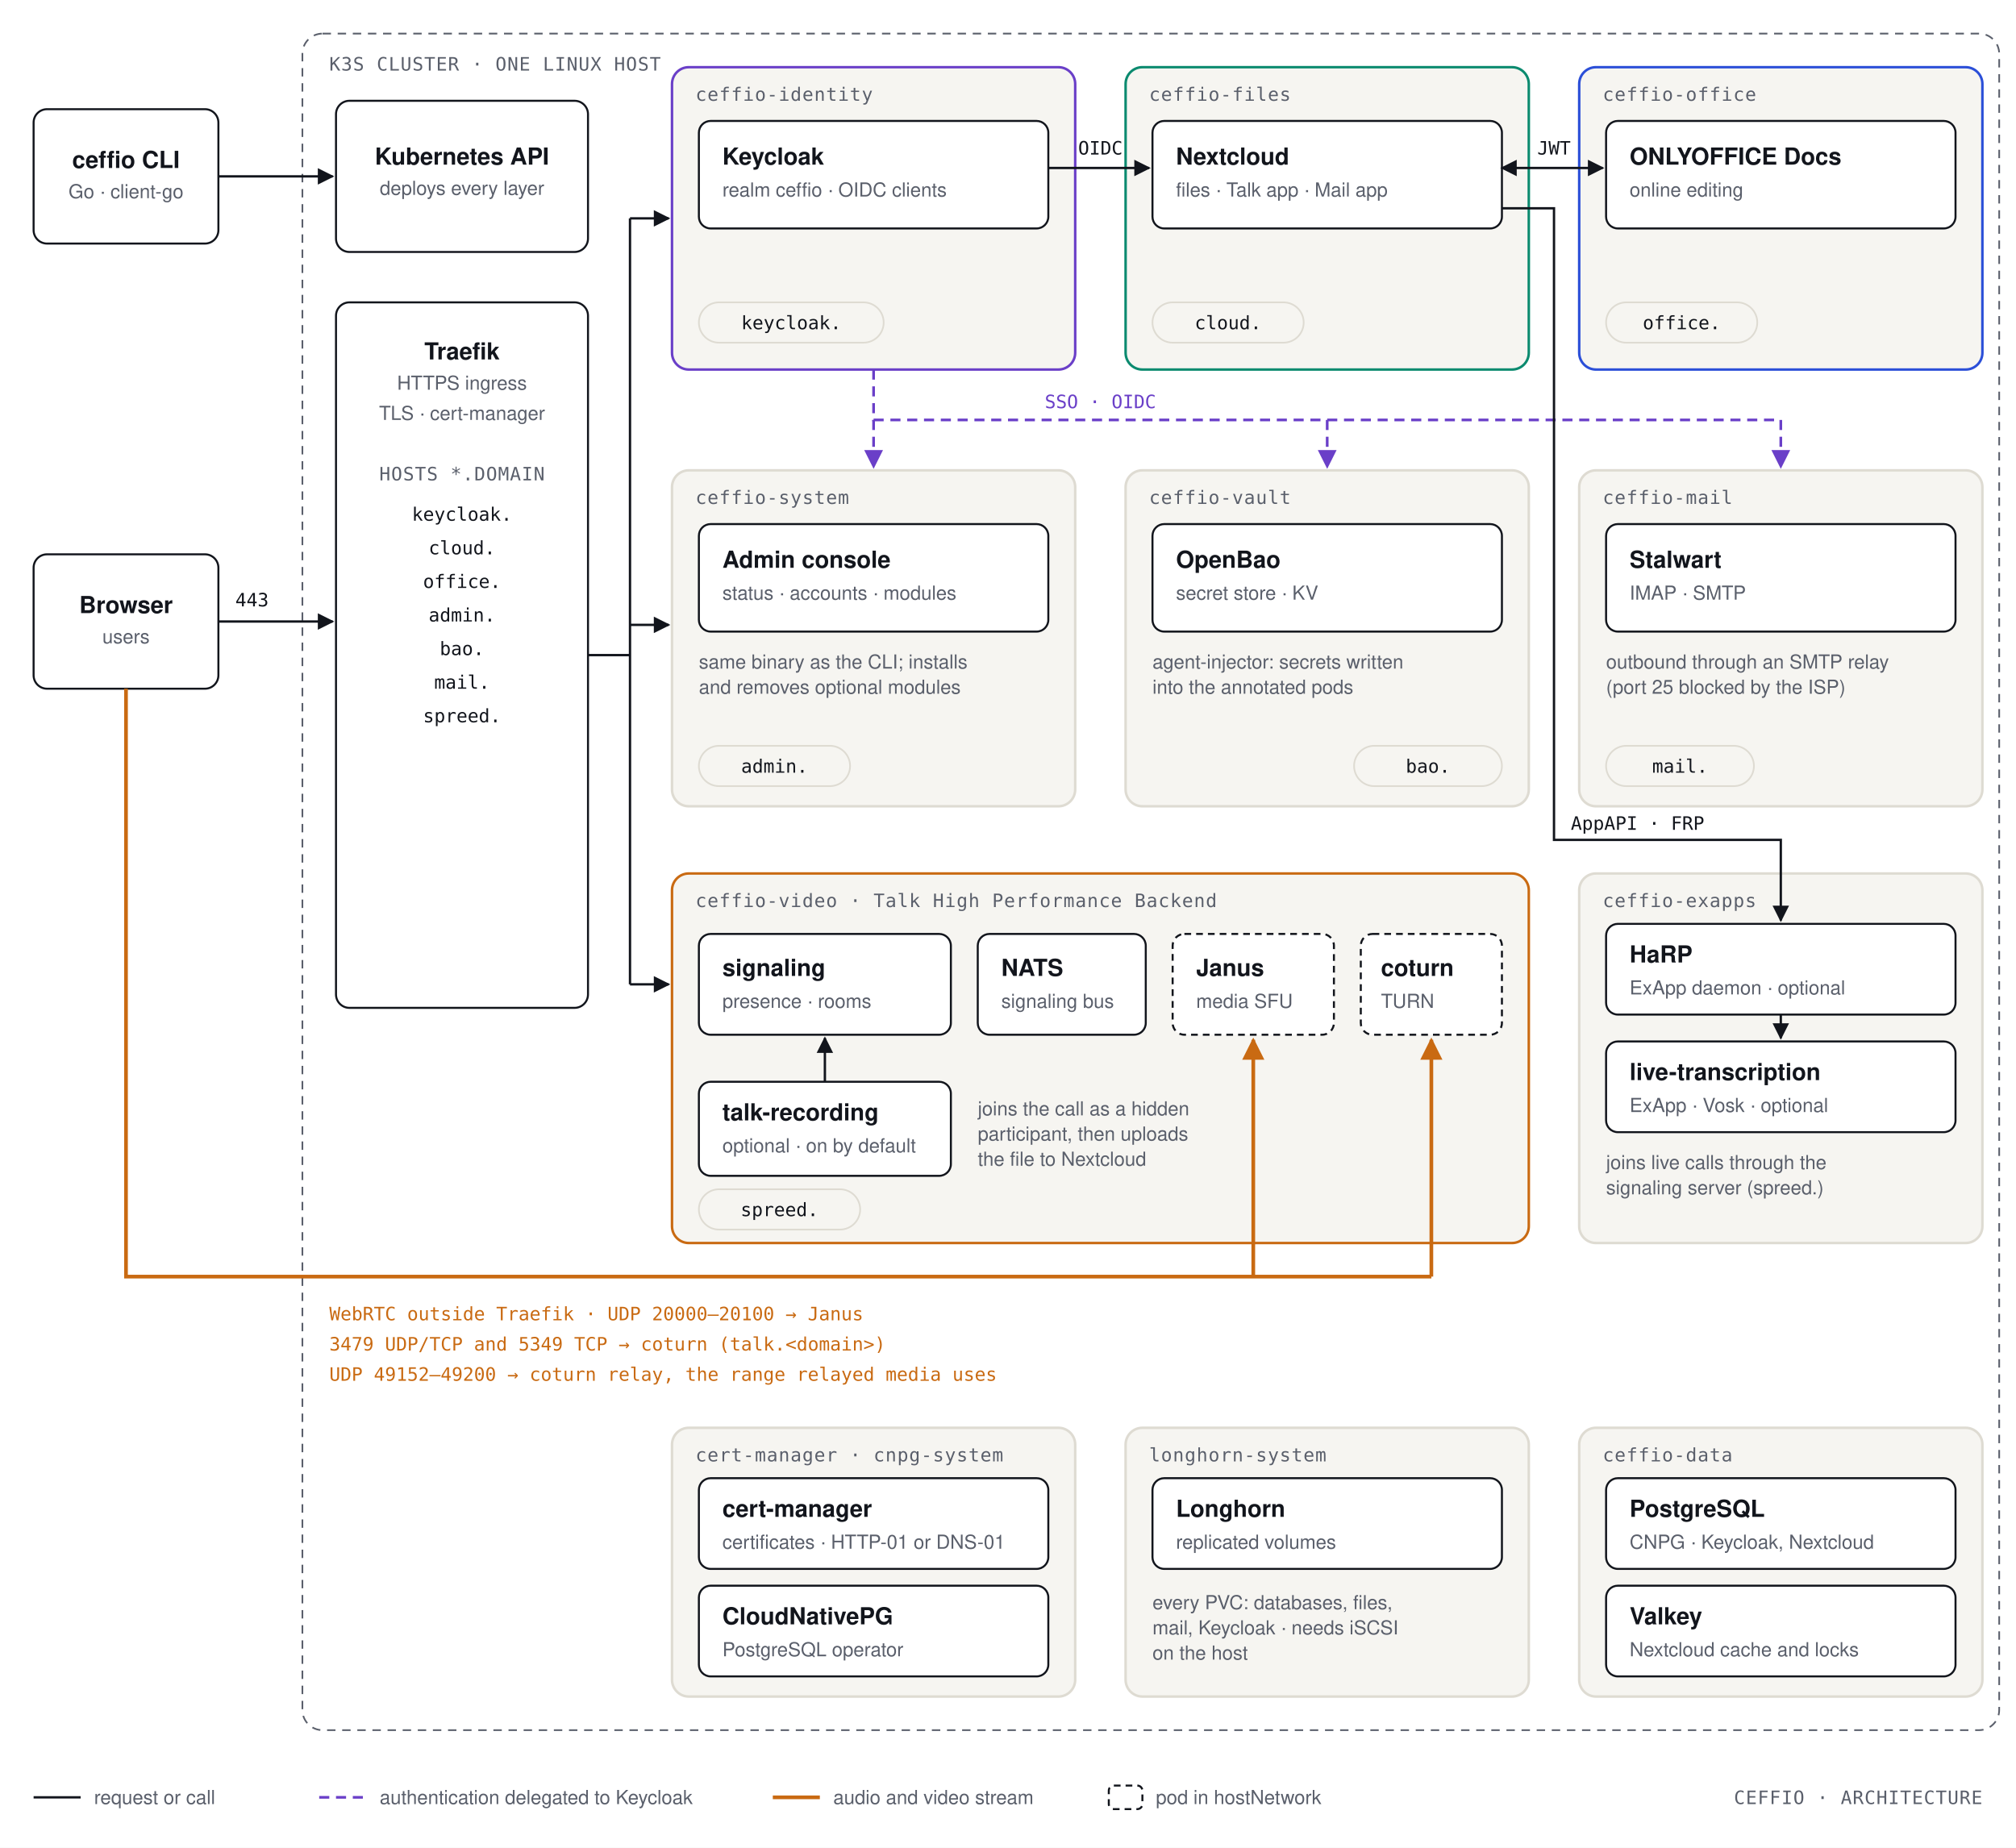
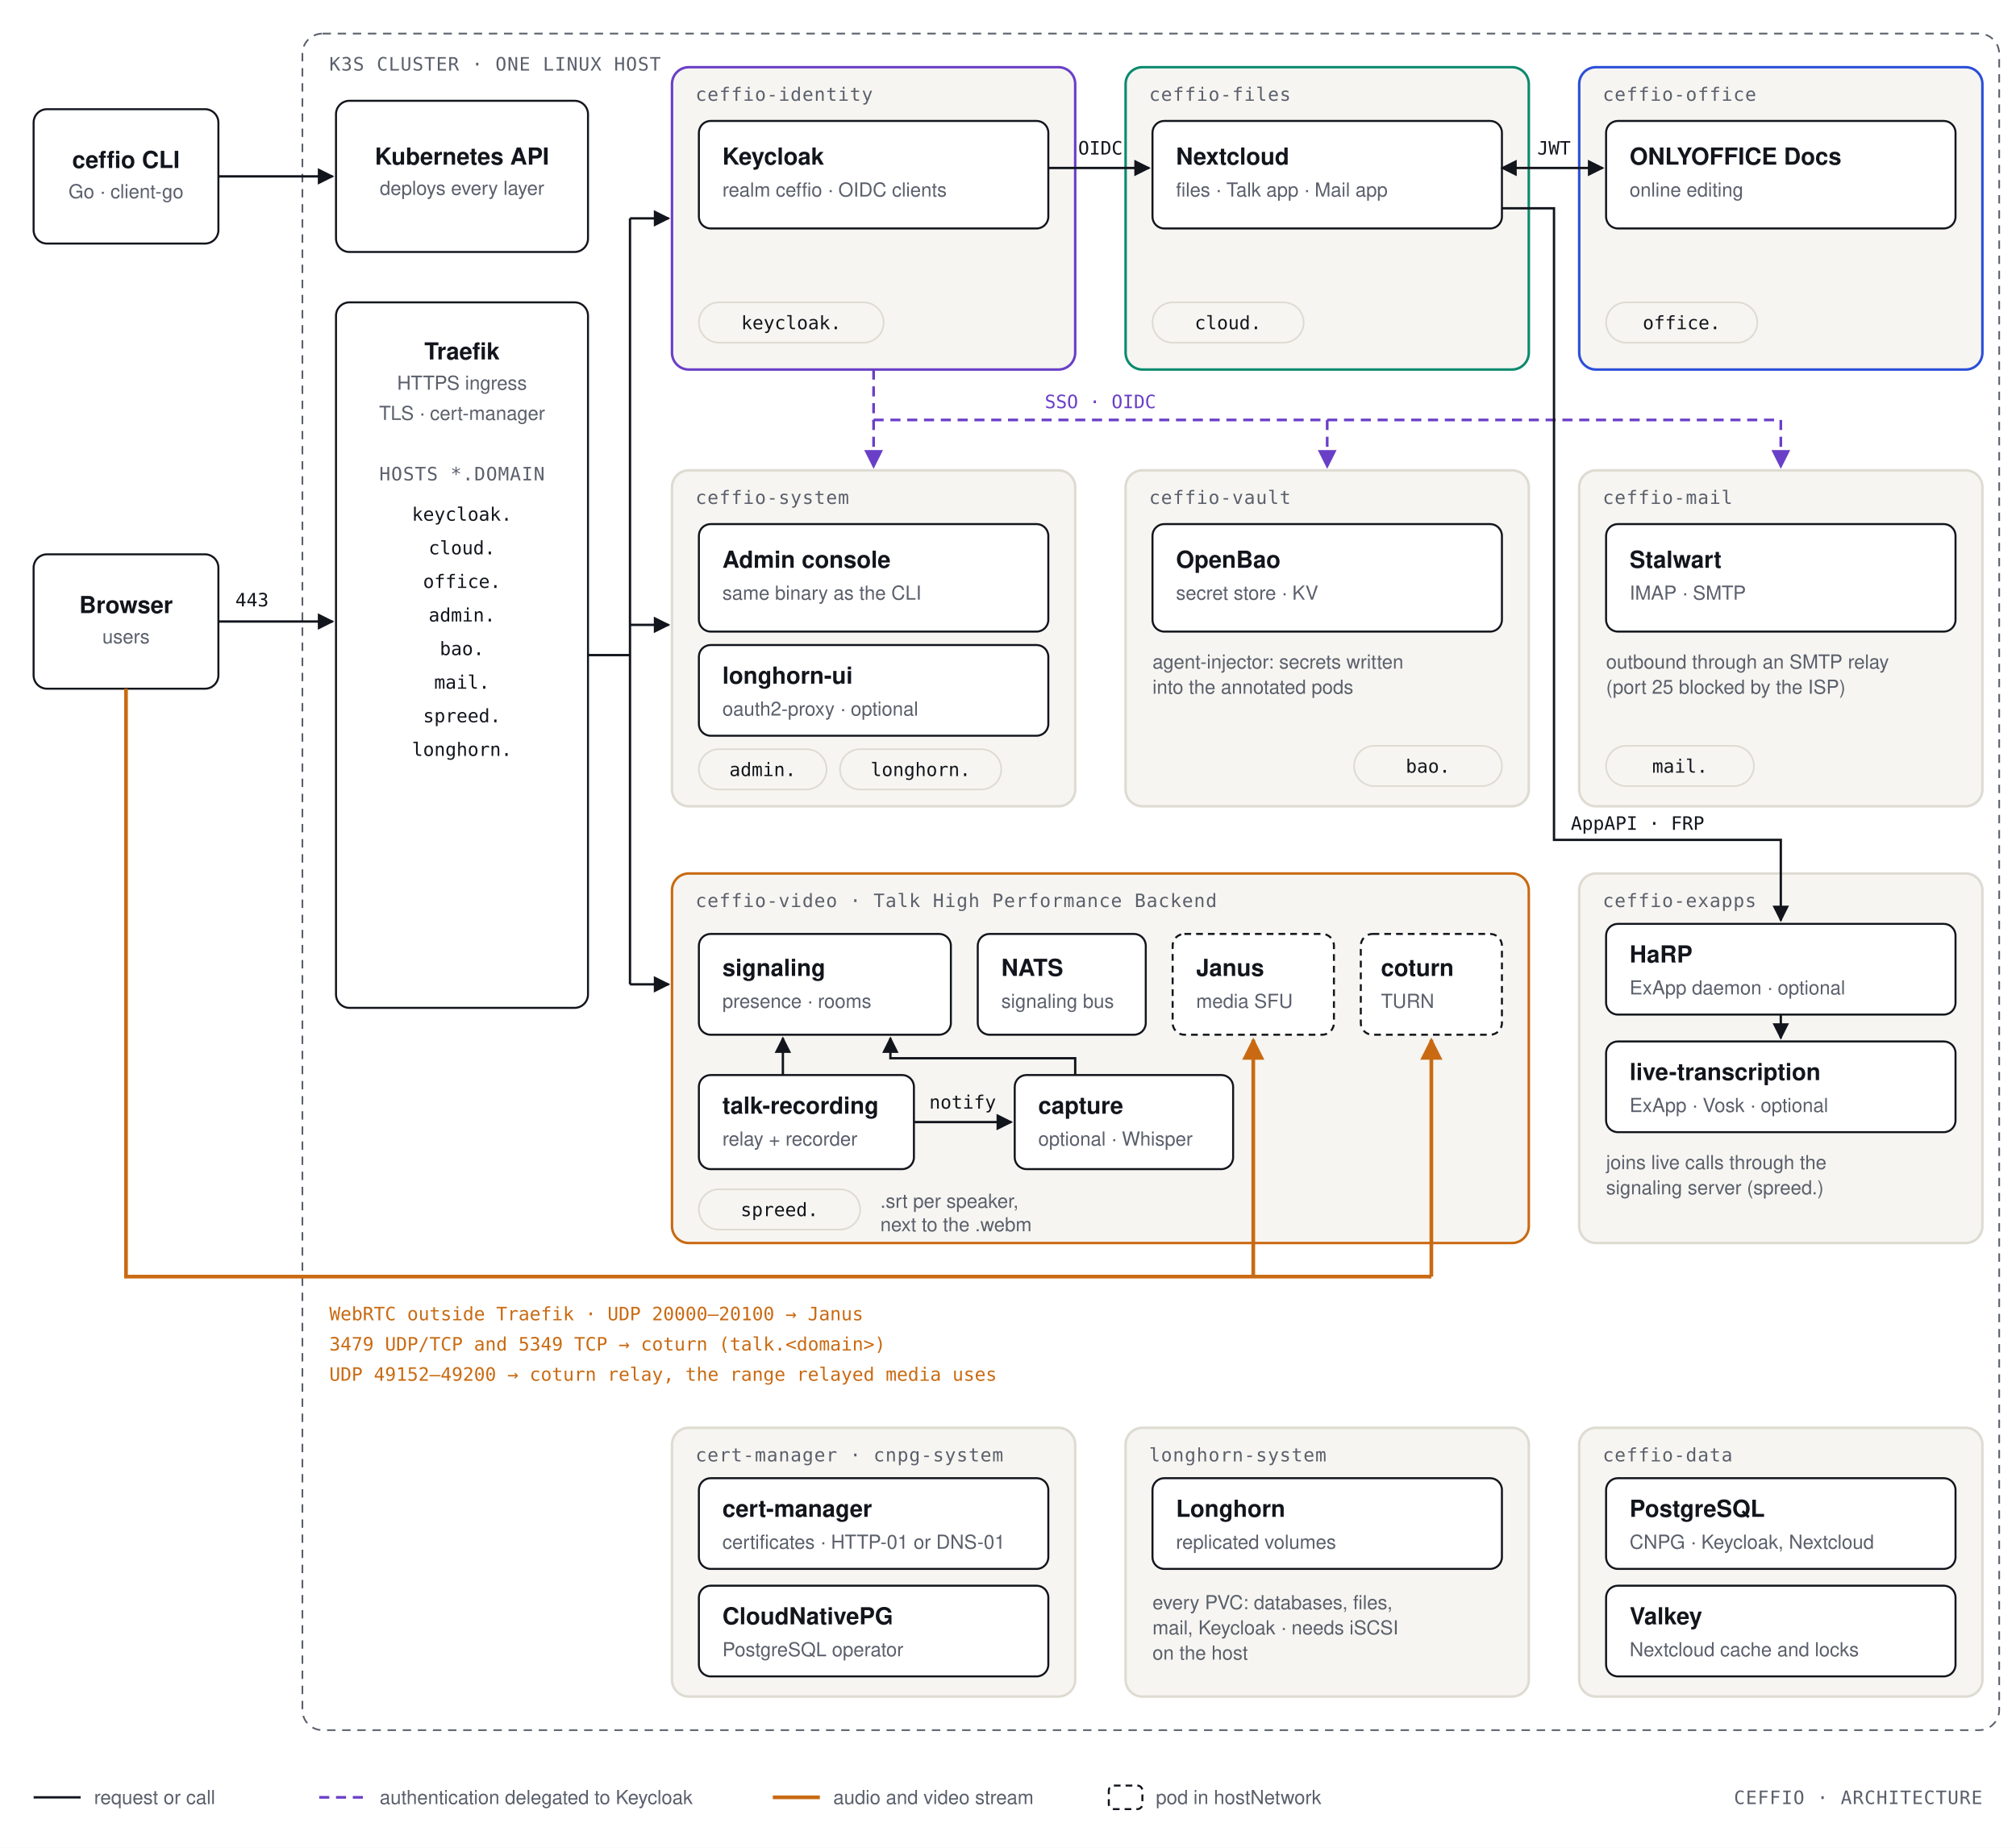
- <svg xmlns="http://www.w3.org/2000/svg" viewBox="0 0 1200 1100" width="1200" height="1100" role="img" aria-label="The browser reaches Traefik over HTTPS, which routes by host name to Keycloak, Nextcloud, ONLYOFFICE, the console, OpenBao, Stalwart and the Talk signaling server. Keycloak provides SSO OIDC to Nextcloud, the console, OpenBao and Stalwart. Nextcloud calls ONLYOFFICE with a JWT token, and drives its External Apps through HaRP, an optional module that lives with them in ceffio-exapps. The Talk recording server joins calls through the signaling server. WebRTC media goes directly from the browser to Janus and coturn, in hostNetwork, without passing through Traefik. cert-manager issues the certificates, CloudNativePG runs PostgreSQL, and Longhorn provides every persistent volume. The CLI and the admin console are the same binary and drive the K3s Kubernetes API.">
+ <svg xmlns="http://www.w3.org/2000/svg" viewBox="0 0 1200 1100" width="1200" height="1100" role="img" aria-label="The browser reaches Traefik over HTTPS, which routes by host name to Keycloak, Nextcloud, ONLYOFFICE, the console, OpenBao, Stalwart and the Talk signaling server. Keycloak provides SSO OIDC to Nextcloud, the console, OpenBao and Stalwart. Nextcloud calls ONLYOFFICE with a JWT token, and drives its External Apps through HaRP, an optional module that lives with them in ceffio-exapps. The Talk recording server joins calls through the signaling server; a relay in its pod forwards Talk's recording requests and notifies the optional capture service, which records one track per speaker, transcribes it and deposits subtitles next to the recording. The optional longhorn-ui module exposes the Longhorn interface behind Keycloak. WebRTC media goes directly from the browser to Janus and coturn, in hostNetwork, without passing through Traefik. cert-manager issues the certificates, CloudNativePG runs PostgreSQL, and Longhorn provides every persistent volume. The CLI and the admin console are the same binary and drive the K3s Kubernetes API.">
  <style>
.t-ns,.t-lbl,.t-host{font-family:'IBM Plex Mono',ui-monospace,SFMono-Regular,Menlo,Consolas,monospace;font-size:11px}
.t-ns{letter-spacing:.04em}
.t-name{font-family:Sora,'Segoe UI',Helvetica,Arial,sans-serif;font-size:14px;font-weight:600}
.t-sub{font-family:Sora,'Segoe UI',Helvetica,Arial,sans-serif;font-size:11.5px}
.paper{fill:#FFFFFF}
.frame{fill:none;stroke:#5A5F6B;stroke-width:1;stroke-dasharray:5 4}
.grp{fill:#F6F5F1;stroke:#DEDBD2;stroke-width:1.5}
.grp.id{stroke:#6A3FC8}.grp.files{stroke:#0B8A6F}.grp.docs{stroke:#2B4FD8}.grp.talk{stroke:#C96A12}
.node{fill:#FFFFFF;stroke:#12151C;stroke-width:1.2}
.node.host{stroke-dasharray:4 3}
.edge{fill:none;stroke:#12151C;stroke-width:1.4}
.edge.sso{stroke:#6A3FC8;stroke-dasharray:6 4;stroke-width:1.6}
.edge.media{stroke:#C96A12;stroke-width:2.2}
.t-ns{fill:#5A5F6B}.t-name{fill:#12151C}.t-sub{fill:#5A5F6B}
.t-lbl,.t-host{fill:#12151C}.t-lbl.sso{fill:#6A3FC8}.t-lbl.media{fill:#C96A12}
.pill{fill:#F6F5F1;stroke:#DEDBD2}
.ah{fill:#12151C}.ah-sso{fill:#6A3FC8}.ah-media{fill:#C96A12}
@media (prefers-color-scheme: dark){
.paper{fill:#1A1E26}
.frame{stroke:#9BA1AE}
.grp{fill:#11141A;stroke:#2C313B}
.grp.id{stroke:#A98BF0}.grp.files{stroke:#3FC3A2}.grp.docs{stroke:#7D98FF}.grp.talk{stroke:#F5A55A}
.node{fill:#1A1E26;stroke:#ECEAE4}
.edge{stroke:#ECEAE4}
.edge.sso{stroke:#A98BF0}
.edge.media{stroke:#F5A55A}
.t-ns{fill:#9BA1AE}.t-name{fill:#ECEAE4}.t-sub{fill:#9BA1AE}
.t-lbl,.t-host{fill:#ECEAE4}.t-lbl.sso{fill:#A98BF0}.t-lbl.media{fill:#F5A55A}
.pill{fill:#11141A;stroke:#2C313B}
.ah{fill:#ECEAE4}.ah-sso{fill:#A98BF0}.ah-media{fill:#F5A55A}}
</style>
  <rect class="paper" x="0" y="0" width="1200" height="1100" />
  <defs>
    <marker id="ah" viewBox="0 0 10 10" refX="9" refY="5" markerWidth="7" markerHeight="7" orient="auto-start-reverse">
      <path class="ah" d="M0 0 L10 5 L0 10 z" />
    </marker>
    <marker id="ahs" viewBox="0 0 10 10" refX="9" refY="5" markerWidth="7" markerHeight="7" orient="auto-start-reverse">
      <path class="ah-sso" d="M0 0 L10 5 L0 10 z" />
    </marker>
    <marker id="ahm" viewBox="0 0 10 10" refX="9" refY="5" markerWidth="6" markerHeight="6" orient="auto-start-reverse">
      <path class="ah-media" d="M0 0 L10 5 L0 10 z" />
    </marker>
  </defs>
  <rect class="frame" x="180" y="20" width="1010" height="1010" rx="12" />
  <text class="t-ns" x="196" y="42">K3S CLUSTER · ONE LINUX HOST</text>
  <rect class="node" x="20" y="65" width="110" height="80" rx="8" />
  <text class="t-name" x="75" y="100" text-anchor="middle">ceffio CLI</text>
  <text class="t-sub" x="75" y="118" text-anchor="middle">Go · client-go</text>
  <line class="edge" x1="130" y1="105" x2="198" y2="105" marker-end="url(#ah)" />
  <rect class="node" x="20" y="330" width="110" height="80" rx="8" />
  <text class="t-name" x="75" y="365" text-anchor="middle">Browser</text>
  <text class="t-sub" x="75" y="383" text-anchor="middle">users</text>
  <line class="edge" x1="130" y1="370" x2="198" y2="370" marker-end="url(#ah)" />
  <text class="t-lbl" x="150" y="361" text-anchor="middle">443</text>
  <rect class="node" x="200" y="60" width="150" height="90" rx="8" />
  <text class="t-name" x="275" y="98" text-anchor="middle">Kubernetes API</text>
  <text class="t-sub" x="275" y="116" text-anchor="middle">deploys every layer</text>
  <rect class="node" x="200" y="180" width="150" height="420" rx="8" />
  <text class="t-name" x="275" y="214" text-anchor="middle">Traefik</text>
  <text class="t-sub" x="275" y="232" text-anchor="middle">HTTPS ingress</text>
  <text class="t-sub" x="275" y="250" text-anchor="middle">TLS · cert-manager</text>
  <text class="t-ns" x="275" y="286" text-anchor="middle">HOSTS *.DOMAIN</text>
  <text class="t-host" x="275" y="310" text-anchor="middle">keycloak.</text>
  <text class="t-host" x="275" y="330" text-anchor="middle">cloud.</text>
  <text class="t-host" x="275" y="350" text-anchor="middle">office.</text>
  <text class="t-host" x="275" y="370" text-anchor="middle">admin.</text>
  <text class="t-host" x="275" y="390" text-anchor="middle">bao.</text>
  <text class="t-host" x="275" y="410" text-anchor="middle">mail.</text>
  <text class="t-host" x="275" y="430" text-anchor="middle">spreed.</text>
+   <text class="t-host" x="275" y="450" text-anchor="middle">longhorn.</text>
  <line class="edge" x1="350" y1="390" x2="375" y2="390" />
  <line class="edge" x1="375" y1="130" x2="375" y2="586" />
  <line class="edge" x1="375" y1="130" x2="398" y2="130" marker-end="url(#ah)" />
  <line class="edge" x1="375" y1="372" x2="398" y2="372" marker-end="url(#ah)" />
  <line class="edge" x1="375" y1="586" x2="398" y2="586" marker-end="url(#ah)" />
  <rect class="grp id" x="400" y="40" width="240" height="180" rx="10" />
  <text class="t-ns" x="414" y="60">ceffio-identity</text>
  <rect class="node" x="416" y="72" width="208" height="64" rx="7" />
  <text class="t-name" x="430" y="98">Keycloak</text>
  <text class="t-sub" x="430" y="117">realm ceffio · OIDC clients</text>
  <rect class="pill" x="416" y="180" width="110" height="24" rx="12" />
  <text class="t-host" x="471" y="196" text-anchor="middle">keycloak.</text>
  <rect class="grp files" x="670" y="40" width="240" height="180" rx="10" />
  <text class="t-ns" x="684" y="60">ceffio-files</text>
  <rect class="node" x="686" y="72" width="208" height="64" rx="7" />
  <text class="t-name" x="700" y="98">Nextcloud</text>
  <text class="t-sub" x="700" y="117">files · Talk app · Mail app</text>
  <rect class="pill" x="686" y="180" width="90" height="24" rx="12" />
  <text class="t-host" x="731" y="196" text-anchor="middle">cloud.</text>
  <rect class="grp docs" x="940" y="40" width="240" height="180" rx="10" />
  <text class="t-ns" x="954" y="60">ceffio-office</text>
  <rect class="node" x="956" y="72" width="208" height="64" rx="7" />
  <text class="t-name" x="970" y="98">ONLYOFFICE Docs</text>
  <text class="t-sub" x="970" y="117">online editing</text>
  <rect class="pill" x="956" y="180" width="90" height="24" rx="12" />
  <text class="t-host" x="1001" y="196" text-anchor="middle">office.</text>
  <line class="edge" x1="624" y1="100" x2="684" y2="100" marker-end="url(#ah)" />
  <text class="t-lbl" x="655" y="92" text-anchor="middle">OIDC</text>
  <line class="edge" x1="894" y1="100" x2="954" y2="100" marker-start="url(#ah)" marker-end="url(#ah)" />
  <text class="t-lbl" x="925" y="92" text-anchor="middle">JWT</text>
  <polyline class="edge sso" points="520,220 520,250 1060,250" />
  <line class="edge sso" x1="520" y1="250" x2="520" y2="278" marker-end="url(#ahs)" />
  <line class="edge sso" x1="790" y1="250" x2="790" y2="278" marker-end="url(#ahs)" />
  <line class="edge sso" x1="1060" y1="250" x2="1060" y2="278" marker-end="url(#ahs)" />
  <text class="t-lbl sso" x="655" y="243" text-anchor="middle">SSO · OIDC</text>
  <rect class="grp" x="400" y="280" width="240" height="200" rx="10" />
  <text class="t-ns" x="414" y="300">ceffio-system</text>
  <rect class="node" x="416" y="312" width="208" height="64" rx="7" />
  <text class="t-name" x="430" y="338">Admin console</text>
-   <text class="t-sub" x="430" y="357">status · accounts · modules</text>
-   <text class="t-sub" x="416" y="398">same binary as the CLI; installs</text>
-   <text class="t-sub" x="416" y="413">and removes optional modules</text>
-   <rect class="pill" x="416" y="444" width="90" height="24" rx="12" />
-   <text class="t-host" x="461" y="460" text-anchor="middle">admin.</text>
+   <text class="t-sub" x="430" y="357">same binary as the CLI</text>
+   <rect class="node" x="416" y="384" width="208" height="54" rx="7" />
+   <text class="t-name" x="430" y="407">longhorn-ui</text>
+   <text class="t-sub" x="430" y="426">oauth2-proxy · optional</text>
+   <rect class="pill" x="416" y="446" width="76" height="24" rx="12" />
+   <text class="t-host" x="454" y="462" text-anchor="middle">admin.</text>
+   <rect class="pill" x="500" y="446" width="96" height="24" rx="12" />
+   <text class="t-host" x="548" y="462" text-anchor="middle">longhorn.</text>
  <rect class="grp" x="670" y="280" width="240" height="200" rx="10" />
  <text class="t-ns" x="684" y="300">ceffio-vault</text>
  <rect class="node" x="686" y="312" width="208" height="64" rx="7" />
  <text class="t-name" x="700" y="338">OpenBao</text>
  <text class="t-sub" x="700" y="357">secret store · KV</text>
  <text class="t-sub" x="686" y="398">agent-injector: secrets written</text>
  <text class="t-sub" x="686" y="413">into the annotated pods</text>
  <rect class="pill" x="806" y="444" width="88" height="24" rx="12" />
  <text class="t-host" x="850" y="460" text-anchor="middle">bao.</text>
  <rect class="grp" x="940" y="280" width="240" height="200" rx="10" />
  <text class="t-ns" x="954" y="300">ceffio-mail</text>
  <rect class="node" x="956" y="312" width="208" height="64" rx="7" />
  <text class="t-name" x="970" y="338">Stalwart</text>
  <text class="t-sub" x="970" y="357">IMAP · SMTP</text>
  <text class="t-sub" x="956" y="398">outbound through an SMTP relay</text>
  <text class="t-sub" x="956" y="413">(port 25 blocked by the ISP)</text>
  <rect class="pill" x="956" y="444" width="88" height="24" rx="12" />
  <text class="t-host" x="1000" y="460" text-anchor="middle">mail.</text>
  <rect class="grp talk" x="400" y="520" width="510" height="220" rx="10" />
  <text class="t-ns" x="414" y="540">ceffio-video · Talk High Performance Backend</text>
  <rect class="node" x="416" y="556" width="150" height="60" rx="7" />
  <text class="t-name" x="430" y="581">signaling</text>
  <text class="t-sub" x="430" y="600">presence · rooms</text>
  <rect class="node" x="582" y="556" width="100" height="60" rx="7" />
  <text class="t-name" x="596" y="581">NATS</text>
  <text class="t-sub" x="596" y="600">signaling bus</text>
  <rect class="node host" x="698" y="556" width="96" height="60" rx="7" />
  <text class="t-name" x="712" y="581">Janus</text>
  <text class="t-sub" x="712" y="600">media SFU</text>
  <rect class="node host" x="810" y="556" width="84" height="60" rx="7" />
  <text class="t-name" x="822" y="581">coturn</text>
  <text class="t-sub" x="822" y="600">TURN</text>
-   <rect class="node" x="416" y="644" width="150" height="56" rx="7" />
-   <text class="t-name" x="430" y="667">talk-recording</text>
-   <text class="t-sub" x="430" y="686">optional · on by default</text>
-   <line class="edge" x1="491" y1="644" x2="491" y2="618" marker-end="url(#ah)" />
-   <text class="t-sub" x="582" y="664">joins the call as a hidden</text>
-   <text class="t-sub" x="582" y="679">participant, then uploads</text>
-   <text class="t-sub" x="582" y="694">the file to Nextcloud</text>
+   <rect class="node" x="416" y="640" width="128" height="56" rx="7" />
+   <text class="t-name" x="430" y="663">talk-recording</text>
+   <text class="t-sub" x="430" y="682">relay + recorder</text>
+   <line class="edge" x1="466" y1="640" x2="466" y2="618" marker-end="url(#ah)" />
+   <line class="edge" x1="544" y1="668" x2="602" y2="668" marker-end="url(#ah)" />
+   <text class="t-lbl" x="573" y="660" text-anchor="middle">notify</text>
+   <rect class="node" x="604" y="640" width="130" height="56" rx="7" />
+   <text class="t-name" x="618" y="663">capture</text>
+   <text class="t-sub" x="618" y="682">optional · Whisper</text>
+   <polyline class="edge" points="640,640 640,630 530,630 530,618" marker-end="url(#ah)" />
  <rect class="pill" x="416" y="708" width="96" height="24" rx="12" />
  <text class="t-host" x="464" y="724" text-anchor="middle">spreed.</text>
+   <text class="t-sub" x="524" y="719">.srt per speaker,</text>
+   <text class="t-sub" x="524" y="733">next to the .webm</text>
  <rect class="grp" x="940" y="520" width="240" height="220" rx="10" />
  <text class="t-ns" x="954" y="540">ceffio-exapps</text>
  <rect class="node" x="956" y="550" width="208" height="54" rx="7" />
  <text class="t-name" x="970" y="573">HaRP</text>
  <text class="t-sub" x="970" y="592">ExApp daemon · optional</text>
  <line class="edge" x1="1060" y1="604" x2="1060" y2="618" marker-end="url(#ah)" />
  <rect class="node" x="956" y="620" width="208" height="54" rx="7" />
  <text class="t-name" x="970" y="643">live-transcription</text>
  <text class="t-sub" x="970" y="662">ExApp · Vosk · optional</text>
  <text class="t-sub" x="956" y="696">joins live calls through the</text>
  <text class="t-sub" x="956" y="711">signaling server (spreed.)</text>
  <rect class="grp" x="400" y="850" width="240" height="160" rx="10" />
  <text class="t-ns" x="414" y="870">cert-manager · cnpg-system</text>
  <rect class="node" x="416" y="880" width="208" height="54" rx="7" />
  <text class="t-name" x="430" y="903">cert-manager</text>
  <text class="t-sub" x="430" y="922">certificates · HTTP-01 or DNS-01</text>
  <rect class="node" x="416" y="944" width="208" height="54" rx="7" />
  <text class="t-name" x="430" y="967">CloudNativePG</text>
  <text class="t-sub" x="430" y="986">PostgreSQL operator</text>
  <rect class="grp" x="670" y="850" width="240" height="160" rx="10" />
  <text class="t-ns" x="684" y="870">longhorn-system</text>
  <rect class="node" x="686" y="880" width="208" height="54" rx="7" />
  <text class="t-name" x="700" y="903">Longhorn</text>
  <text class="t-sub" x="700" y="922">replicated volumes</text>
  <text class="t-sub" x="686" y="958">every PVC: databases, files,</text>
  <text class="t-sub" x="686" y="973">mail, Keycloak · needs iSCSI</text>
  <text class="t-sub" x="686" y="988">on the host</text>
  <rect class="grp" x="940" y="850" width="240" height="160" rx="10" />
  <text class="t-ns" x="954" y="870">ceffio-data</text>
  <rect class="node" x="956" y="880" width="208" height="54" rx="7" />
  <text class="t-name" x="970" y="903">PostgreSQL</text>
  <text class="t-sub" x="970" y="922">CNPG · Keycloak, Nextcloud</text>
  <rect class="node" x="956" y="944" width="208" height="54" rx="7" />
  <text class="t-name" x="970" y="967">Valkey</text>
  <text class="t-sub" x="970" y="986">Nextcloud cache and locks</text>
  <polyline class="edge" points="894,124 925,124 925,500 1060,500 1060,548" marker-end="url(#ah)" />
  <text class="t-lbl" x="935" y="494">AppAPI · FRP</text>
  <polyline class="edge media" points="75,410 75,760 852,760" />
  <line class="edge media" x1="746" y1="760" x2="746" y2="619" marker-end="url(#ahm)" />
  <line class="edge media" x1="852" y1="760" x2="852" y2="619" marker-end="url(#ahm)" />
  <text class="t-lbl media" x="196" y="786">WebRTC outside Traefik · UDP 20000–20100 → Janus</text>
  <text class="t-lbl media" x="196" y="804">3479 UDP/TCP and 5349 TCP → coturn (talk.&lt;domain&gt;)</text>
  <text class="t-lbl media" x="196" y="822">UDP 49152–49200 → coturn relay, the range relayed media uses</text>
  <g transform="translate(20,1070)">
    <line class="edge" x1="0" y1="0" x2="28" y2="0" />
    <text class="t-sub" x="36" y="4">request or call</text>
    <line class="edge sso" x1="170" y1="0" x2="198" y2="0" />
    <text class="t-sub" x="206" y="4">authentication delegated to Keycloak</text>
    <line class="edge media" x1="440" y1="0" x2="468" y2="0" />
    <text class="t-sub" x="476" y="4">audio and video stream</text>
    <rect class="node host" x="640" y="-7" width="20" height="14" rx="3" />
    <text class="t-sub" x="668" y="4">pod in hostNetwork</text>
    <text class="t-ns" x="1160" y="4" text-anchor="end">CEFFIO · ARCHITECTURE</text>
  </g>
</svg>
